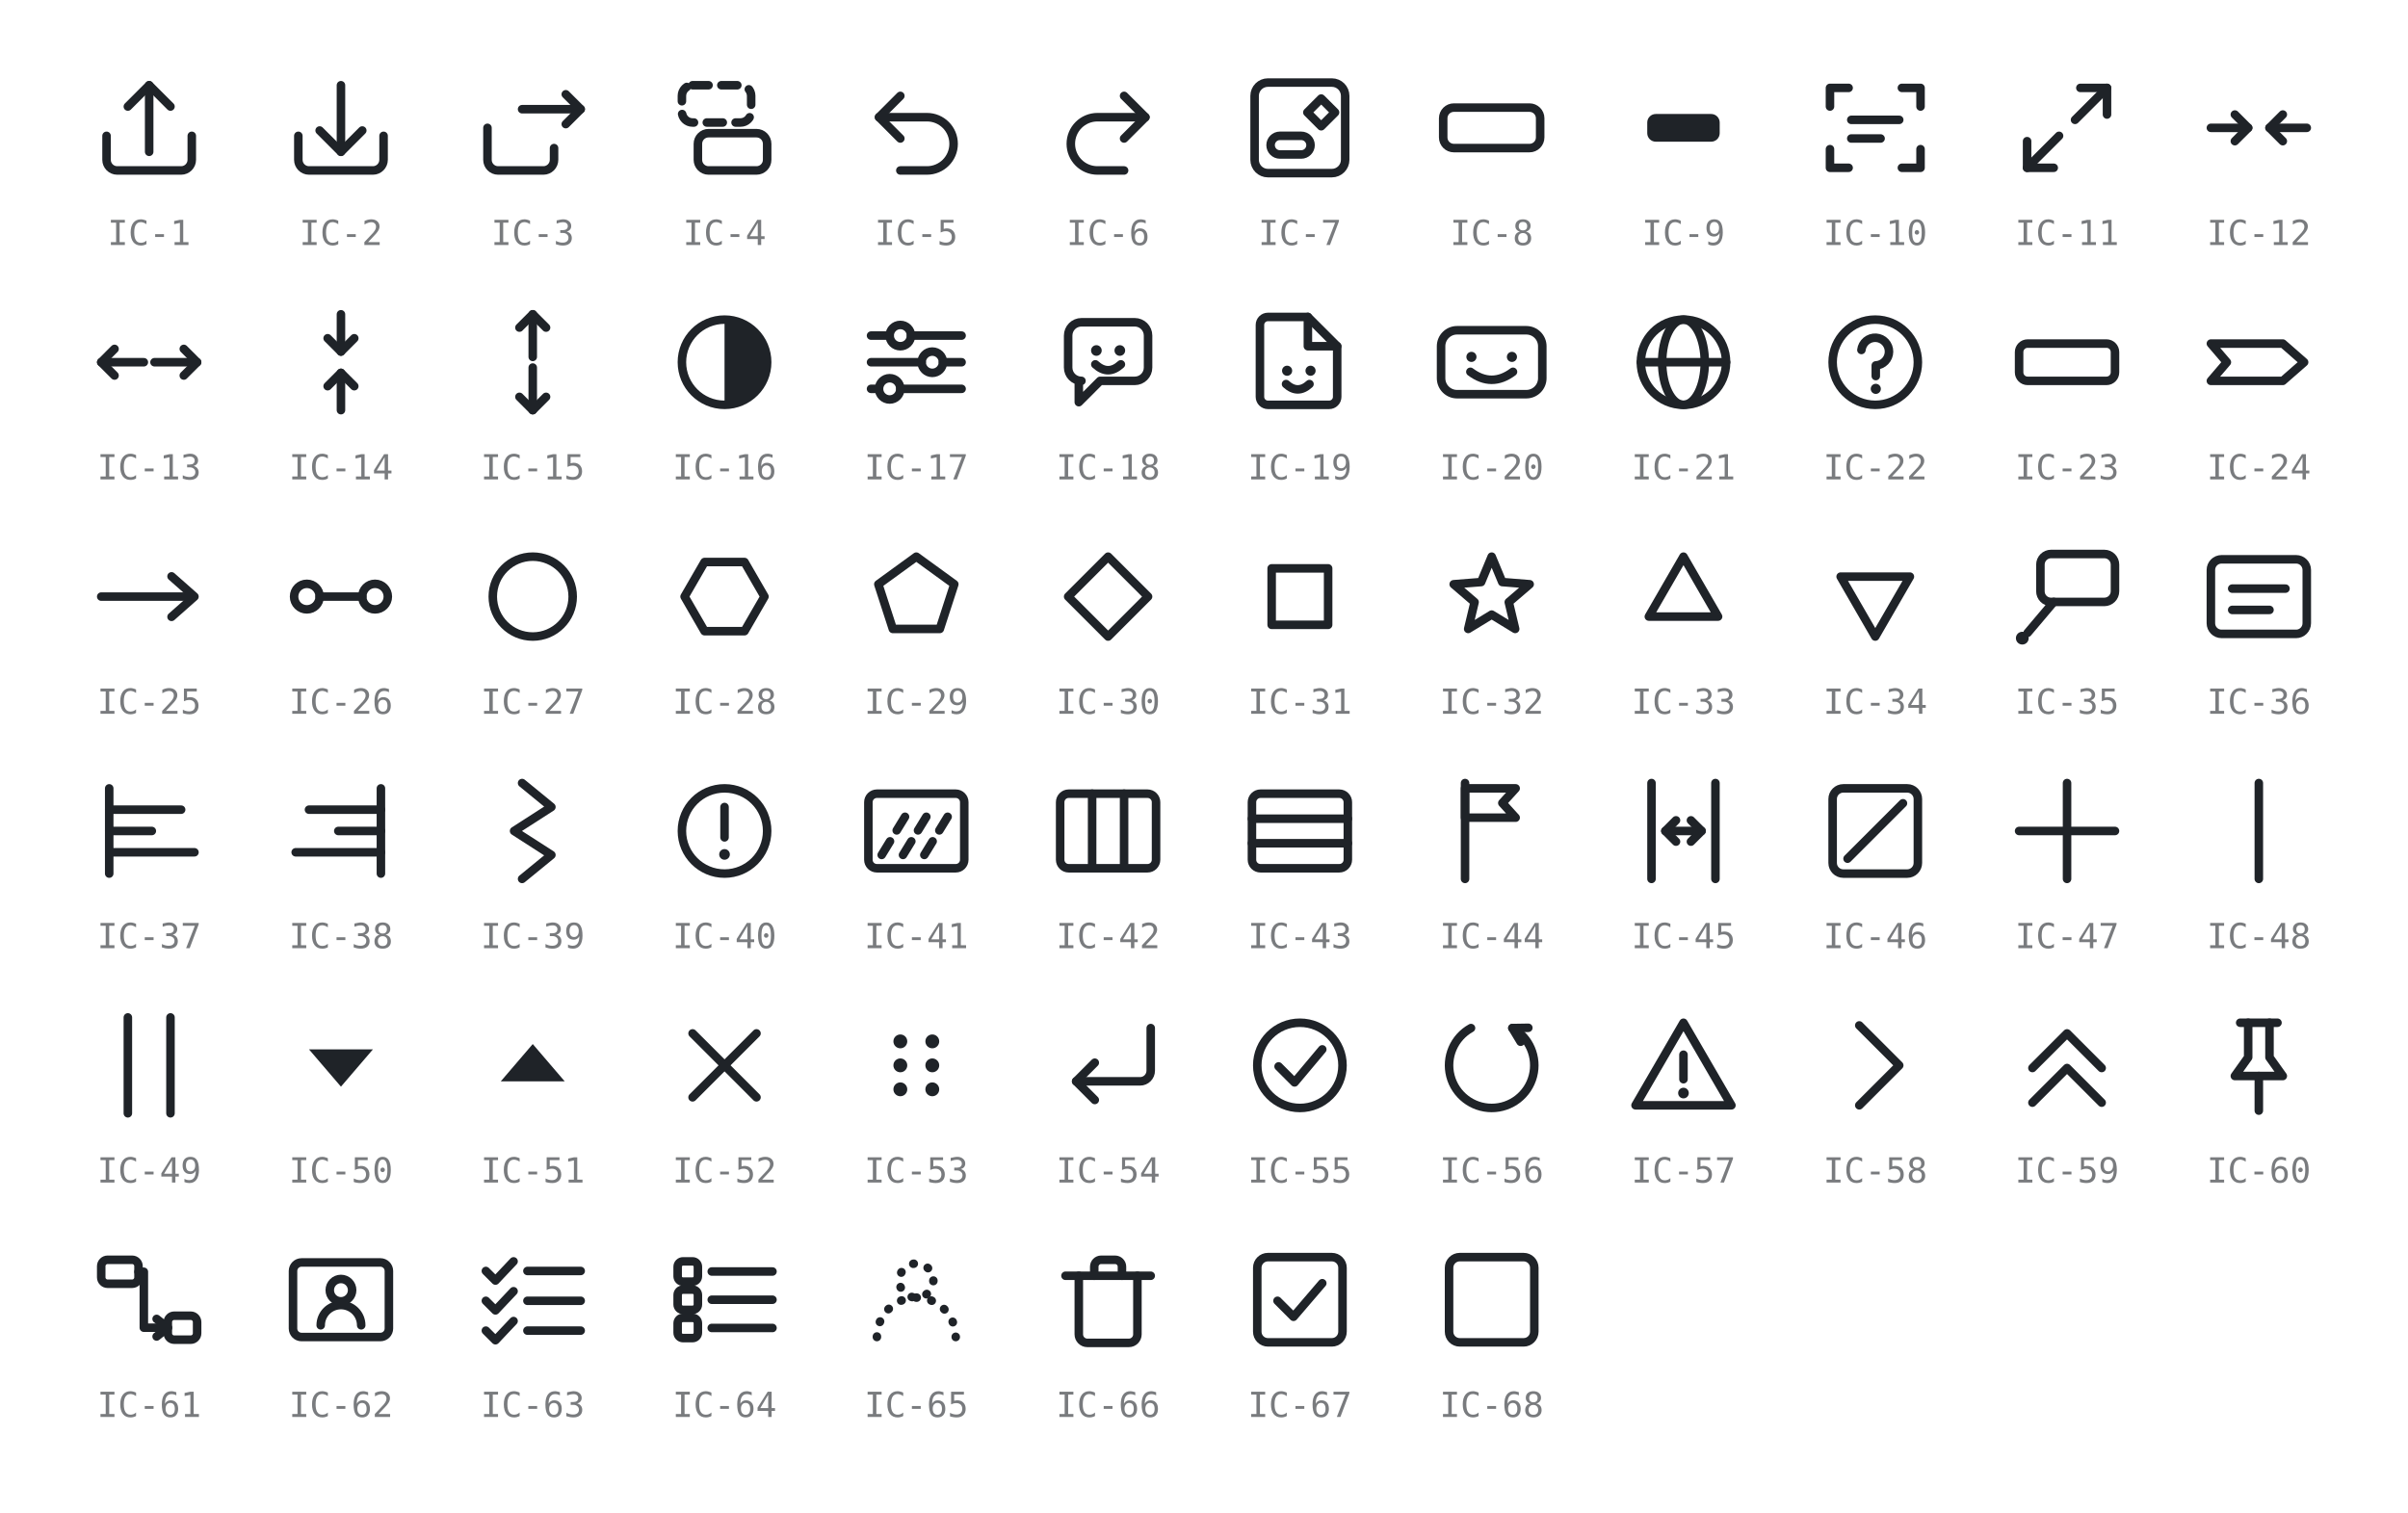
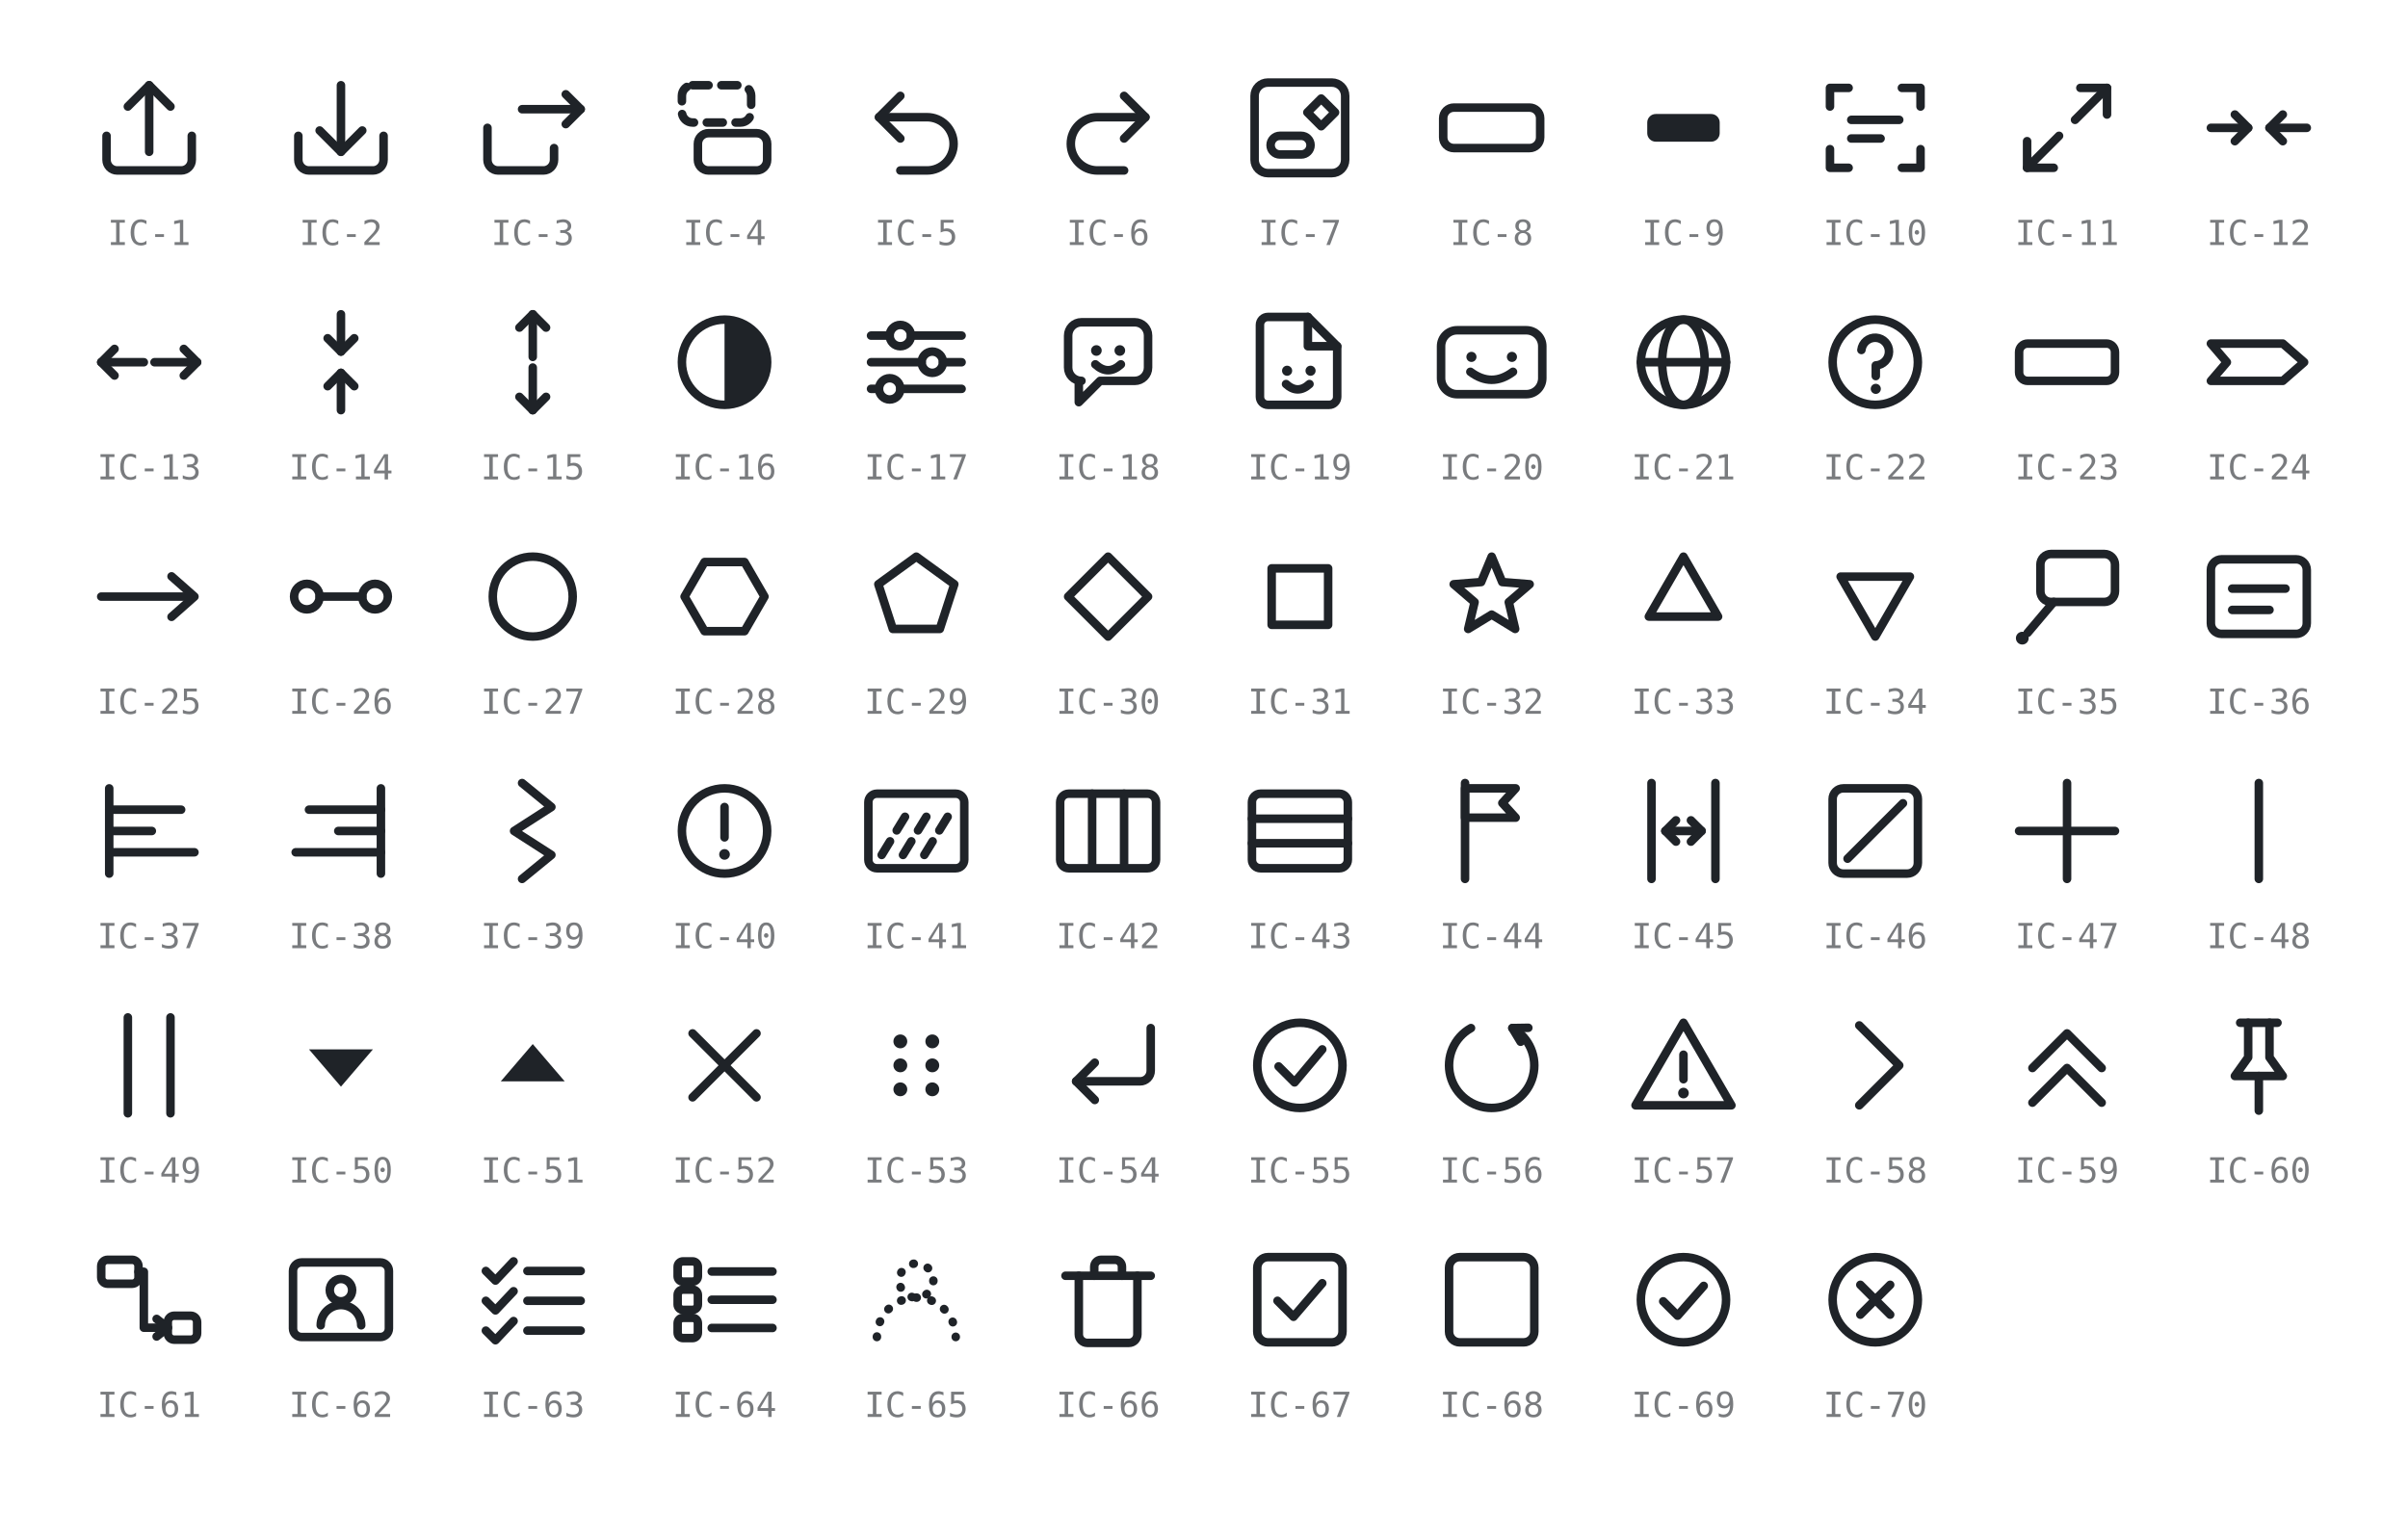
- <svg xmlns="http://www.w3.org/2000/svg" viewBox="0 0 452 284" width="452" height="284" role="img" aria-label="GRS icon glyphs IC-1 to IC-68">
+ <svg xmlns="http://www.w3.org/2000/svg" viewBox="0 0 452 284" width="452" height="284" role="img" aria-label="GRS icon glyphs IC-1 to IC-70">
  <style>
    svg { color: #1f2328; }
    @media (prefers-color-scheme: dark) { svg { color: #e6e8ea; } }
    .s { fill: none; stroke: currentColor; stroke-width: 1.6;
         stroke-linecap: round; stroke-linejoin: round; }
    .f { fill: currentColor; stroke: none; }
    .d { stroke-dasharray: 3 2.4; }
    .t { stroke-dasharray: 0.1 2.8; }
    .lbl { fill: currentColor; opacity: 0.6; text-anchor: middle;
           font-family: ui-monospace, SFMono-Regular, Menlo, Consolas, monospace;
           font-size: 6.5px; }
  </style>
  <g transform="translate(16 12)">
    <path class="s" d="M4 13.5 v4.5 a2 2 0 0 0 2 2 h12 a2 2 0 0 0 2 -2 v-4.5" />
    <path class="s" d="M12 16.5 V4" />
    <path class="s" d="M8 8 L12 4 L16 8" />
  </g>
  <text class="lbl" x="28" y="46">IC-1</text>
  <g transform="translate(52 12)">
    <path class="s" d="M4 13.5 v4.5 a2 2 0 0 0 2 2 h12 a2 2 0 0 0 2 -2 v-4.5" />
    <path class="s" d="M12 4 V16.5" />
    <path class="s" d="M8 12.5 L12 16.5 L16 12.5" />
  </g>
  <text class="lbl" x="64" y="46">IC-2</text>
  <g transform="translate(88 12)">
    <path class="s" d="M3.5 12 v6 a2 2 0 0 0 2 2 h8.5 a2 2 0 0 0 2 -2 v-2.2" />
    <path class="s" d="M10 8.5 H21" />
    <path class="s" d="M18.2 5.7 L21 8.5 L18.2 11.3" />
  </g>
  <text class="lbl" x="100" y="46">IC-3</text>
  <g transform="translate(124 12)">
    <rect class="s d" x="4" y="4" width="13" height="7" rx="2" />
    <rect class="s" x="7" y="13" width="13" height="7" rx="2" />
  </g>
  <text class="lbl" x="136" y="46">IC-4</text>
  <g transform="translate(160 12)">
    <path class="s" d="M5 10 H14 a5 5 0 0 1 0 10 H9" />
    <path class="s" d="M9 6 L5 10 L9 14" />
  </g>
  <text class="lbl" x="172" y="46">IC-5</text>
  <g transform="translate(196 12)">
    <path class="s" d="M19 10 H10 a5 5 0 0 0 0 10 H15" />
    <path class="s" d="M15 6 L19 10 L15 14" />
  </g>
  <text class="lbl" x="208" y="46">IC-6</text>
  <g transform="translate(232 12)">
    <rect class="s" x="3.5" y="3.5" width="17" height="17" rx="2.5" />
    <rect class="s" x="6.5" y="13.5" width="7.5" height="3.5" rx="1.75" />
    <path class="s" d="M16 6.5 L18.6 9.1 L16 11.7 L13.4 9.1 Z" />
  </g>
  <text class="lbl" x="244" y="46">IC-7</text>
  <g transform="translate(268 12)">
    <rect class="s" x="2.9" y="8.2" width="18.2" height="7.6" rx="2" />
  </g>
  <text class="lbl" x="280" y="46">IC-8</text>
  <g transform="translate(304 12)">
    <rect class="f" x="5.2" y="9.4" width="13.6" height="5.2" rx="1.6" />
  </g>
  <text class="lbl" x="316" y="46">IC-9</text>
  <g transform="translate(340 12)">
    <path class="s" d="M3.5 8 V4.5 H7" />
    <path class="s" d="M17 4.5 H20.5 V8" />
    <path class="s" d="M20.5 16 V19.5 H17" />
    <path class="s" d="M7 19.5 H3.5 V16" />
    <path class="s" d="M7.5 10.5 H16.5" />
    <path class="s" d="M7.5 14 H13" />
  </g>
  <text class="lbl" x="352" y="46">IC-10</text>
  <g transform="translate(376 12)">
    <path class="s" d="M10.5 13.5 L4.5 19.5" />
    <path class="s" d="M4.5 14.5 V19.5 H9.5" />
    <path class="s" d="M13.5 10.5 L19.5 4.5" />
    <path class="s" d="M14.5 4.5 H19.5 V9.5" />
  </g>
  <text class="lbl" x="388" y="46">IC-11</text>
  <g transform="translate(412 12)">
    <path class="s" d="M3 12 H10" />
    <path class="s" d="M7.5 9.5 L10 12 L7.5 14.5" />
    <path class="s" d="M21 12 H14" />
    <path class="s" d="M16.5 9.5 L14 12 L16.5 14.5" />
  </g>
  <text class="lbl" x="424" y="46">IC-12</text>
  <g transform="translate(16 56)">
    <path class="s" d="M11 12 H3" />
    <path class="s" d="M5.5 9.5 L3 12 L5.5 14.5" />
    <path class="s" d="M13 12 H21" />
    <path class="s" d="M18.5 9.5 L21 12 L18.5 14.5" />
  </g>
  <text class="lbl" x="28" y="90">IC-13</text>
  <g transform="translate(52 56)">
    <path class="s" d="M12 3 V10" />
    <path class="s" d="M9.5 7.5 L12 10 L14.5 7.5" />
    <path class="s" d="M12 21 V14" />
    <path class="s" d="M9.5 16.5 L12 14 L14.5 16.5" />
  </g>
  <text class="lbl" x="64" y="90">IC-14</text>
  <g transform="translate(88 56)">
    <path class="s" d="M12 11 V3" />
    <path class="s" d="M9.5 5.5 L12 3 L14.5 5.5" />
    <path class="s" d="M12 13 V21" />
    <path class="s" d="M9.5 18.5 L12 21 L14.5 18.5" />
  </g>
  <text class="lbl" x="100" y="90">IC-15</text>
  <g transform="translate(124 56)">
    <circle class="s" cx="12" cy="12" r="8" />
    <path class="f" d="M12 4 a8 8 0 0 1 0 16 Z" />
  </g>
  <text class="lbl" x="136" y="90">IC-16</text>
  <g transform="translate(160 56)">
    <path class="s" d="M3.5 7 H7" />
    <path class="s" d="M11 7 H20.5" />
    <circle class="s" cx="9" cy="7" r="2" />
    <path class="s" d="M3.5 12 H13" />
    <path class="s" d="M17 12 H20.5" />
    <circle class="s" cx="15" cy="12" r="2" />
    <path class="s" d="M3.5 17 H5" />
    <path class="s" d="M9 17 H20.5" />
    <circle class="s" cx="7" cy="17" r="2" />
  </g>
  <text class="lbl" x="172" y="90">IC-17</text>
  <g transform="translate(196 56)">
    <path class="s" d="M4.5 7 a2.5 2.5 0 0 1 2.5 -2.5 h10 a2.5 2.5 0 0 1 2.5 2.5 v6 a2.5 2.5 0 0 1 -2.5 2.5 H10.5 L6.5 19.5 V15.5 H7 A2.5 2.5 0 0 1 4.5 13 Z" />
    <circle class="f" cx="9.8" cy="9.8" r="1" />
    <circle class="f" cx="14.2" cy="9.8" r="1" />
    <path class="s" d="M9.6 12.4 q2.4 2.2 4.8 0" />
  </g>
  <text class="lbl" x="208" y="90">IC-18</text>
  <g transform="translate(232 56)">
    <path class="s" d="M6 3.5 h7.5 L19 9 v9.5 a1.5 1.5 0 0 1 -1.5 1.5 H6 a1.5 1.5 0 0 1 -1.5 -1.5 V5 A1.5 1.5 0 0 1 6 3.5 Z" />
    <path class="s" d="M13.5 3.5 V9 H19" />
    <circle class="f" cx="9.6" cy="13.6" r="0.95" />
    <circle class="f" cx="14" cy="13.6" r="0.95" />
    <path class="s" d="M9.4 16.1 q2.2 2 4.4 0" />
  </g>
  <text class="lbl" x="244" y="90">IC-19</text>
  <g transform="translate(268 56)">
    <rect class="s" x="2.5" y="6" width="19" height="12" rx="3" />
    <circle class="f" cx="8.2" cy="11" r="0.95" />
    <circle class="f" cx="15.8" cy="11" r="0.95" />
    <path class="s" d="M8 13.8 q4 3 8 0" />
  </g>
  <text class="lbl" x="280" y="90">IC-20</text>
  <g transform="translate(304 56)">
    <circle class="s" cx="12" cy="12" r="8" />
    <ellipse class="s" cx="12" cy="12" rx="4" ry="8" />
    <path class="s" d="M4 12 H20" />
  </g>
  <text class="lbl" x="316" y="90">IC-21</text>
  <g transform="translate(340 56)">
    <circle class="s" cx="12" cy="12" r="8" />
    <path class="s" d="M9.4 9.7 a2.6 2.6 0 1 1 2.7 2.9 V14.6" />
    <circle class="f" cx="12.1" cy="17" r="0.95" />
  </g>
  <text class="lbl" x="352" y="90">IC-22</text>
  <g transform="translate(376 56)">
    <rect class="s" x="3" y="8.5" width="18" height="7" rx="1.6" />
  </g>
  <text class="lbl" x="388" y="90">IC-23</text>
  <g transform="translate(412 56)">
    <path class="s" d="M3 8.5 H16.5 L20.5 12 L16.5 15.5 H3 L6 12 Z" />
  </g>
  <text class="lbl" x="424" y="90">IC-24</text>
  <g transform="translate(16 100)">
    <path class="s" d="M3 12 H20" />
    <path class="s" d="M16.2 8.2 L20.5 12 L16.2 15.8" />
  </g>
  <text class="lbl" x="28" y="134">IC-25</text>
  <g transform="translate(52 100)">
    <circle class="s" cx="5.6" cy="12" r="2.4" />
    <circle class="s" cx="18.4" cy="12" r="2.4" />
    <path class="s" d="M8 12 H16" />
  </g>
  <text class="lbl" x="64" y="134">IC-26</text>
  <g transform="translate(88 100)">
    <circle class="s" cx="12" cy="12" r="7.5" />
  </g>
  <text class="lbl" x="100" y="134">IC-27</text>
  <g transform="translate(124 100)">
    <path class="s" d="M19.5 12 L15.75 18.49 L8.25 18.49 L4.5 12 L8.25 5.51 L15.75 5.51 Z" />
  </g>
  <text class="lbl" x="136" y="134">IC-28</text>
  <g transform="translate(160 100)">
    <path class="s" d="M12 4.5 L19.13 9.68 L16.41 18.07 L7.59 18.07 L4.87 9.68 Z" />
  </g>
  <text class="lbl" x="172" y="134">IC-29</text>
  <g transform="translate(196 100)">
    <path class="s" d="M12 4.5 L19.5 12 L12 19.5 L4.5 12 Z" />
  </g>
  <text class="lbl" x="208" y="134">IC-30</text>
  <g transform="translate(232 100)">
    <rect class="s" x="6.7" y="6.7" width="10.6" height="10.6" />
  </g>
  <text class="lbl" x="244" y="134">IC-31</text>
  <g transform="translate(268 100)">
    <path class="s" d="M12 4.5 L13.98 9.27 L19.13 9.68 L15.21 13.04 L16.41 18.07 L12 15.38 L7.59 18.07 L8.79 13.04 L4.87 9.68 L10.02 9.27 Z" />
  </g>
  <text class="lbl" x="280" y="134">IC-32</text>
  <g transform="translate(304 100)">
    <path class="s" d="M12 4.5 L18.5 15.75 L5.5 15.75 Z" />
  </g>
  <text class="lbl" x="316" y="134">IC-33</text>
  <g transform="translate(340 100)">
    <path class="s" d="M12 19.5 L18.5 8.25 L5.5 8.25 Z" />
  </g>
  <text class="lbl" x="352" y="134">IC-34</text>
  <g transform="translate(376 100)">
    <rect class="s" x="7" y="4" width="14" height="9" rx="2" />
    <path class="s" d="M9.5 13 L4.6 18.8" />
    <circle class="f" cx="3.6" cy="19.8" r="1.2" />
  </g>
  <text class="lbl" x="388" y="134">IC-35</text>
  <g transform="translate(412 100)">
    <rect class="s" x="3" y="5" width="18" height="14" rx="2" />
    <path class="s" d="M7 10.5 H17" />
    <path class="s" d="M7 14.5 H14" />
  </g>
  <text class="lbl" x="424" y="134">IC-36</text>
  <g transform="translate(16 144)">
    <path class="s" d="M4.5 4 V20" />
    <path class="s" d="M4.5 8 H18" />
    <path class="s" d="M4.5 12 H12.5" />
    <path class="s" d="M4.5 16 H20.5" />
  </g>
  <text class="lbl" x="28" y="178">IC-37</text>
  <g transform="translate(52 144)">
    <path class="s" d="M19.5 4 V20" />
    <path class="s" d="M6 8 H19.5" />
    <path class="s" d="M11.5 12 H19.5" />
    <path class="s" d="M3.5 16 H19.5" />
  </g>
  <text class="lbl" x="64" y="178">IC-38</text>
  <g transform="translate(88 144)">
    <path class="s" d="M10 3 L15.5 7.5 L8.5 12 L15.5 16.5 L10 21" />
  </g>
  <text class="lbl" x="100" y="178">IC-39</text>
  <g transform="translate(124 144)">
    <circle class="s" cx="12" cy="12" r="8" />
    <path class="s" d="M12 7.5 V13.2" />
    <circle class="f" cx="12" cy="16.4" r="1" />
  </g>
  <text class="lbl" x="136" y="178">IC-40</text>
  <g transform="translate(160 144)">
    <rect class="s" x="3" y="5" width="18" height="14" rx="1.6" />
    <path class="s d" d="M5.5 16.5 L11 7.5" />
    <path class="s d" d="M9.5 16.5 L15 7.5" />
    <path class="s d" d="M13.5 16.5 L19 7.5" />
  </g>
  <text class="lbl" x="172" y="178">IC-41</text>
  <g transform="translate(196 144)">
    <rect class="s" x="3" y="5" width="18" height="14" rx="1.6" />
    <path class="s" d="M9 5 V19" />
    <path class="s" d="M15 5 V19" />
  </g>
  <text class="lbl" x="208" y="178">IC-42</text>
  <g transform="translate(232 144)">
    <rect class="s" x="3" y="5" width="18" height="14" rx="1.6" />
    <path class="s" d="M3 9.7 H21" />
    <path class="s" d="M3 14.3 H21" />
  </g>
  <text class="lbl" x="244" y="178">IC-43</text>
  <g transform="translate(268 144)">
    <path class="s" d="M7 3 V21" />
    <path class="s" d="M7 4 H16.5 L14 6.75 L16.5 9.5 H7 Z" />
  </g>
  <text class="lbl" x="280" y="178">IC-44</text>
  <g transform="translate(304 144)">
    <path class="s" d="M6 3 V21" />
    <path class="s" d="M18 3 V21" />
    <path class="s" d="M8.6 12 H15.4" />
    <path class="s" d="M10.6 10 L8.6 12 L10.6 14" />
    <path class="s" d="M13.4 10 L15.4 12 L13.4 14" />
  </g>
  <text class="lbl" x="316" y="178">IC-45</text>
  <g transform="translate(340 144)">
    <rect class="s" x="4" y="4" width="16" height="16" rx="2" />
    <path class="s" d="M6.8 17.2 L17.2 6.8" />
  </g>
  <text class="lbl" x="352" y="178">IC-46</text>
  <g transform="translate(376 144)">
    <path class="s" d="M12 3 V21" />
    <path class="s" d="M3 12 H21" />
  </g>
  <text class="lbl" x="388" y="178">IC-47</text>
  <g transform="translate(412 144)">
    <path class="s" d="M12 3 V21" />
  </g>
  <text class="lbl" x="424" y="178">IC-48</text>
  <g transform="translate(16 188)">
    <path class="s" d="M8 3 V21" />
    <path class="s" d="M16 3 V21" />
  </g>
  <text class="lbl" x="28" y="222">IC-49</text>
  <g transform="translate(52 188)">
    <path class="f" d="M6 9 H18 L12 16 Z" />
  </g>
  <text class="lbl" x="64" y="222">IC-50</text>
  <g transform="translate(88 188)">
    <path class="f" d="M6 15 H18 L12 8 Z" />
  </g>
  <text class="lbl" x="100" y="222">IC-51</text>
  <g transform="translate(124 188)">
    <path class="s" d="M6 6 L18 18" />
    <path class="s" d="M18 6 L6 18" />
  </g>
  <text class="lbl" x="136" y="222">IC-52</text>
  <g transform="translate(160 188)">
    <circle class="f" cx="9" cy="7.5" r="1.3" />
    <circle class="f" cx="9" cy="12" r="1.3" />
    <circle class="f" cx="9" cy="16.5" r="1.3" />
    <circle class="f" cx="15" cy="7.5" r="1.3" />
    <circle class="f" cx="15" cy="12" r="1.3" />
    <circle class="f" cx="15" cy="16.5" r="1.3" />
  </g>
  <text class="lbl" x="172" y="222">IC-53</text>
  <g transform="translate(196 188)">
    <path class="s" d="M20 5 V13 a2 2 0 0 1 -2 2 H6" />
    <path class="s" d="M9.5 11.5 L6 15 L9.5 18.5" />
  </g>
  <text class="lbl" x="208" y="222">IC-54</text>
  <g transform="translate(232 188)">
    <circle class="s" cx="12" cy="12" r="8" />
    <path class="s" d="M8 12.2 L11 15.2 L16.2 9" />
  </g>
  <text class="lbl" x="244" y="222">IC-55</text>
  <g transform="translate(268 188)">
    <path class="s" d="M8.12 5 A8 8 0 1 0 15.88 5" />
    <path class="s" d="M17.43 7.57 L15.88 5 L18.88 4.95" />
  </g>
  <text class="lbl" x="280" y="222">IC-56</text>
  <g transform="translate(304 188)">
    <path class="s" d="M12 4 L21 19.5 H3 Z" />
    <path class="s" d="M12 10 V14.6" />
    <circle class="f" cx="12" cy="17.2" r="1" />
  </g>
  <text class="lbl" x="316" y="222">IC-57</text>
  <g transform="translate(340 188)">
    <path class="s" d="M9 4.5 L16.5 12 L9 19.5" />
  </g>
  <text class="lbl" x="352" y="222">IC-58</text>
  <g transform="translate(376 188)">
    <path class="s" d="M5.5 12.5 L12 6 L18.5 12.5" />
    <path class="s" d="M5.5 19 L12 12.5 L18.5 19" />
  </g>
  <text class="lbl" x="388" y="222">IC-59</text>
  <g transform="translate(412 188)">
    <path class="s" d="M8.5 4 H15.5" />
    <path class="s" d="M10 4 V10.5 L7.5 14 H16.5 L14 10.5 V4" />
    <path class="s" d="M12 14 V20.5" />
  </g>
  <text class="lbl" x="424" y="222">IC-60</text>
  <g transform="translate(16 232)">
    <rect class="s" x="3" y="4.5" width="7" height="4.5" rx="1.2" />
    <rect class="s" x="15.5" y="15" width="5.5" height="4.5" rx="1.2" />
    <path class="s" d="M10 6.75 H11 V17.25 H15.5" />
    <path class="s" d="M13.4 15.6 L15.5 17.25 L13.4 18.9" />
  </g>
  <text class="lbl" x="28" y="266">IC-61</text>
  <g transform="translate(52 232)">
    <rect class="s" x="3" y="5" width="18" height="14" rx="1.6" />
    <circle class="s" cx="12" cy="10.2" r="2.1" />
    <path class="s" d="M8.2 16.8 a3.8 3.8 0 0 1 7.6 0" />
  </g>
  <text class="lbl" x="64" y="266">IC-62</text>
  <g transform="translate(88 232)">
    <path class="s" d="M3.2 6.6 L5 8.4 L8.4 4.8" />
    <path class="s" d="M11 6.6 H21" />
    <path class="s" d="M3.2 12.2 L5 14 L8.4 10.4" />
    <path class="s" d="M11 12.2 H21" />
    <path class="s" d="M3.2 17.8 L5 19.6 L8.4 16" />
    <path class="s" d="M11 17.8 H21" />
  </g>
  <text class="lbl" x="100" y="266">IC-63</text>
  <g transform="translate(124 232)">
    <rect class="s" x="3.2" y="4.8" width="3.8" height="3.8" rx="1" />
    <path class="s" d="M9.6 6.7 H21" />
    <rect class="s" x="3.2" y="10.1" width="3.8" height="3.8" rx="1" />
    <path class="s" d="M9.6 12 H21" />
    <rect class="s" x="3.2" y="15.4" width="3.8" height="3.8" rx="1" />
    <path class="s" d="M9.6 17.3 H21" />
  </g>
  <text class="lbl" x="136" y="266">IC-64</text>
  <g transform="translate(160 232)">
    <circle class="s t" cx="12" cy="8.4" r="3.2" />
    <path class="s t" d="M4.6 19 a7.4 7.4 0 0 1 14.8 0" />
  </g>
  <text class="lbl" x="172" y="266">IC-65</text>
  <g transform="translate(196 232)">
    <path class="s" d="M4 7.5 H20" />
    <path class="s" d="M9.4 7.5 V5.8 a1.3 1.3 0 0 1 1.3 -1.3 h2.6 a1.3 1.3 0 0 1 1.3 1.3 V7.5" />
    <path class="s" d="M6.5 7.5 v11 a1.6 1.6 0 0 0 1.6 1.6 h7.8 a1.6 1.6 0 0 0 1.6 -1.6 V7.5" />
  </g>
  <text class="lbl" x="208" y="266">IC-66</text>
  <g transform="translate(232 232)">
    <rect class="s" x="4" y="4" width="16" height="16" rx="2" />
    <path class="s" d="M7.8 12.2 L10.8 15.2 L16.2 8.9" />
  </g>
  <text class="lbl" x="244" y="266">IC-67</text>
  <g transform="translate(268 232)">
    <rect class="s" x="4" y="4" width="16" height="16" rx="2" />
  </g>
  <text class="lbl" x="280" y="266">IC-68</text>
+   <g transform="translate(304 232)">
+     <circle class="s" cx="12" cy="12" r="8" />
+     <path class="s" d="M8.2 12.3 L10.9 15 L15.8 9.4" />
+   </g>
+   <text class="lbl" x="316" y="266">IC-69</text>
+   <g transform="translate(340 232)">
+     <circle class="s" cx="12" cy="12" r="8" />
+     <path class="s" d="M9.2 9.2 L14.8 14.8" />
+     <path class="s" d="M14.8 9.2 L9.2 14.8" />
+   </g>
+   <text class="lbl" x="352" y="266">IC-70</text>
</svg>
